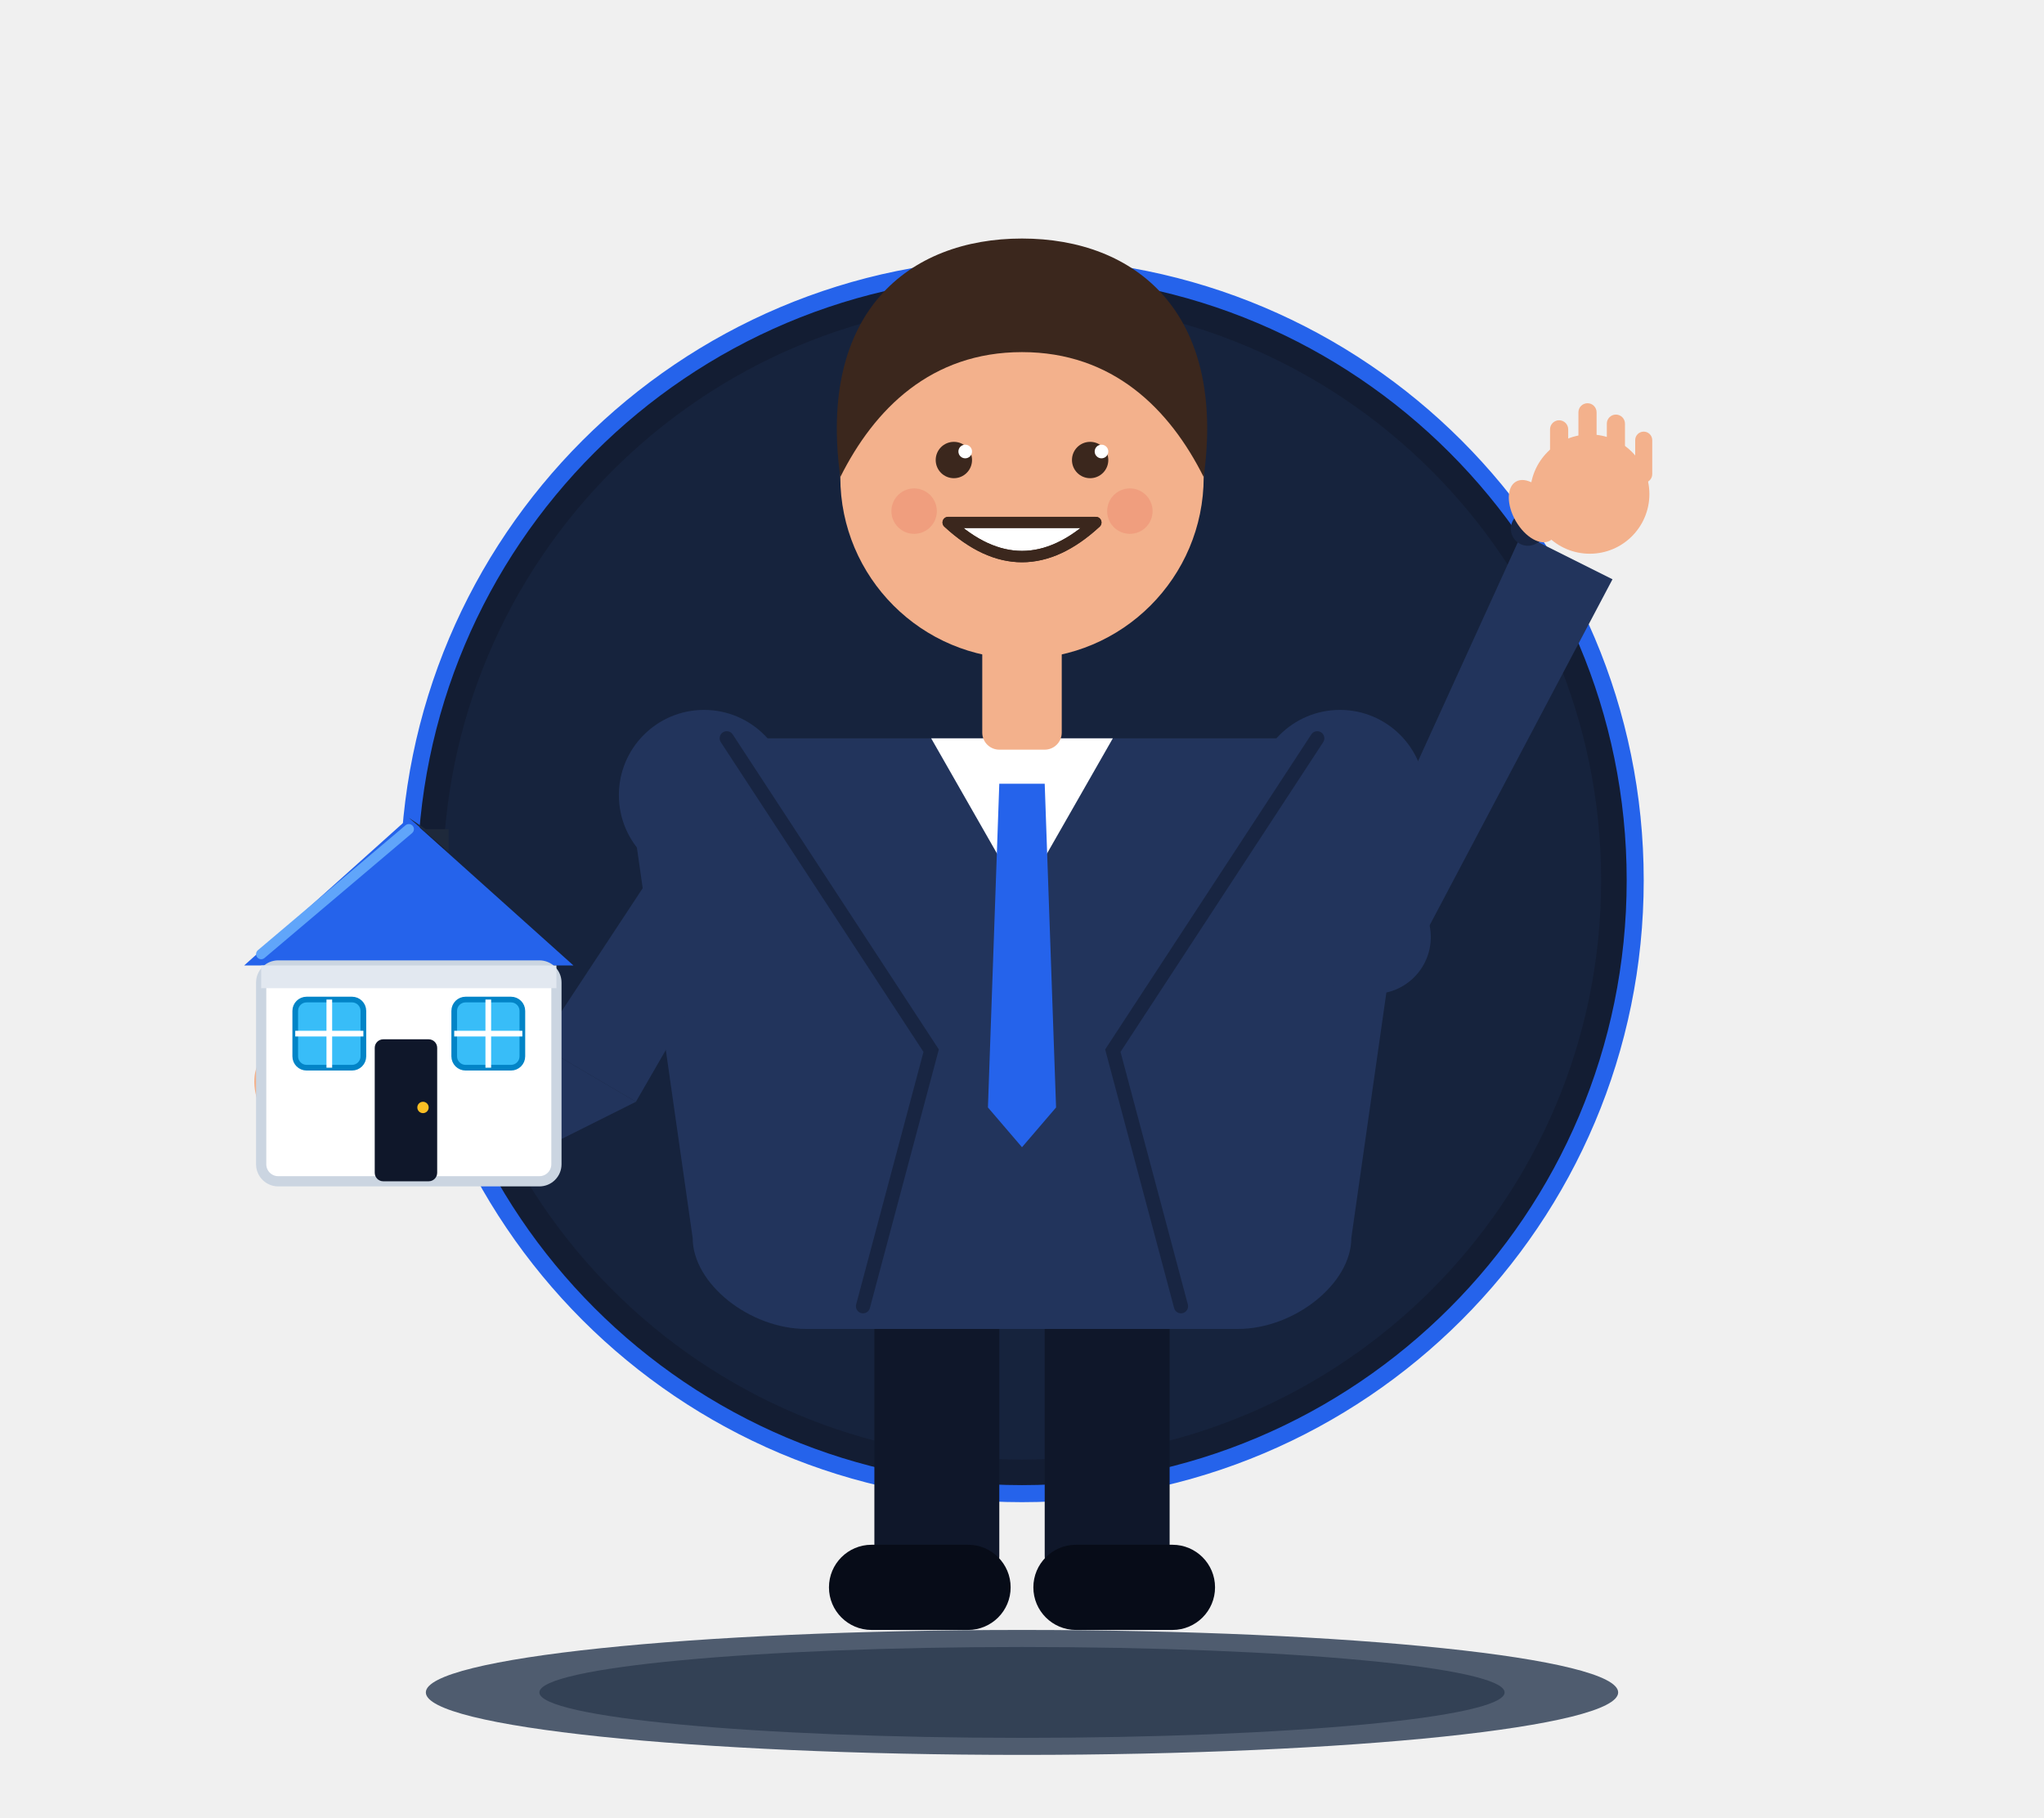
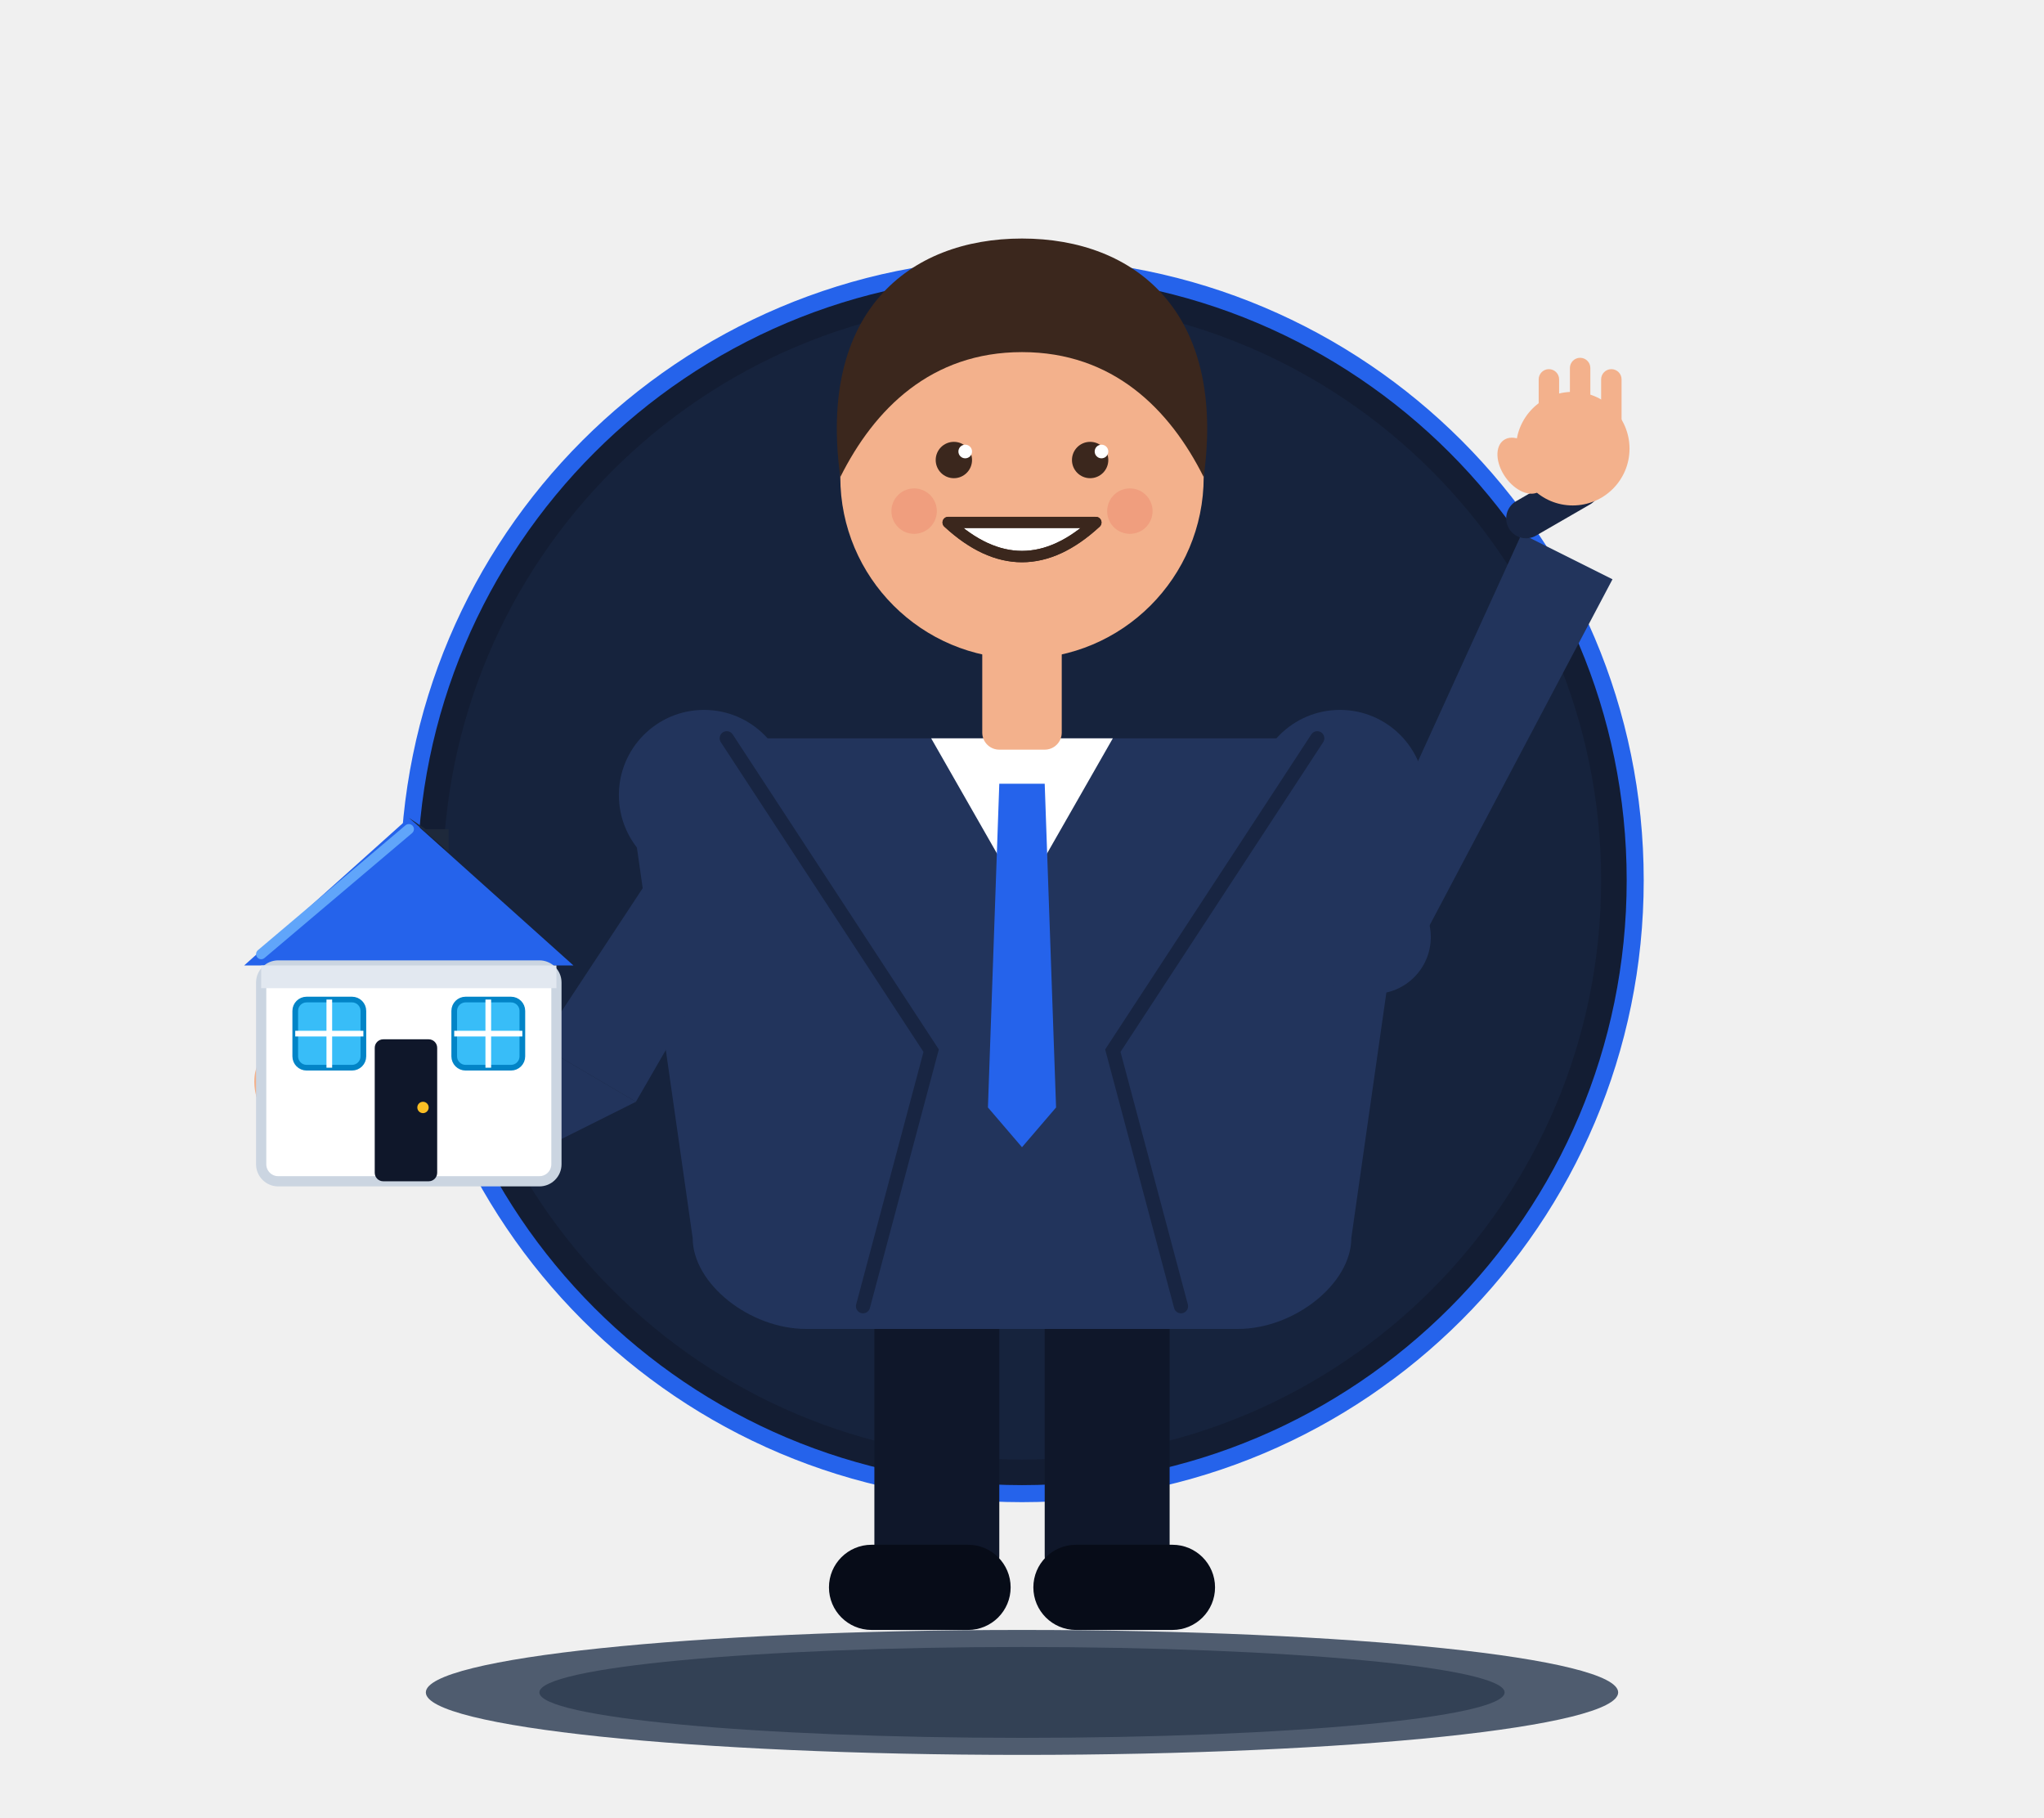
<svg xmlns="http://www.w3.org/2000/svg" viewBox="0 0 360 320" width="100%" height="100%" fill="none">
  <defs>
    <style>
      @keyframes waveForearm {
        0%, 100% { transform: rotate(0deg); }
-         25% { transform: rotate(16deg); }
+         25% { transform: rotate(15deg); }
        50% { transform: rotate(-6deg); }
        75% { transform: rotate(18deg); }
      }
      @keyframes naturalBlink {
        0%, 90%, 100% { transform: scaleY(1); }
        95% { transform: scaleY(0.1); }
      }
      .forearm-waving {
        animation: waveForearm 2s ease-in-out infinite;
        transform-origin: 242px 165px;
      }
      .eyes-blinking {
        animation: naturalBlink 4s ease-in-out infinite;
        transform-origin: 180px 84px;
      }
    </style>
  </defs>
  <ellipse cx="180" cy="298" rx="105" ry="11" fill="#475569" opacity="0.95" />
  <ellipse cx="180" cy="298" rx="85" ry="8" fill="#334155" />
  <circle cx="180" cy="155" r="108" fill="#131d33" stroke="#2563eb" stroke-width="3" />
  <circle cx="180" cy="155" r="102" fill="#16233d" />
  <g id="character">
    <rect x="154" y="208" width="22" height="70" rx="4" fill="#0f172a" />
    <rect x="184" y="208" width="22" height="70" rx="4" fill="#0f172a" />
    <rect x="146" y="272" width="32" height="15" rx="7.5" fill="#070c18" />
    <rect x="182" y="272" width="32" height="15" rx="7.5" fill="#070c18" />
    <path d="M 128 130 C 128 130, 232 130, 232 130 C 242 130, 248 138, 248 148 L 238 218 C 238 226, 228 234, 218 234 L 142 234 C 132 234, 122 226, 122 218 L 112 148 C 112 138, 118 130, 128 130 Z" fill="#22345c" />
    <circle cx="124" cy="140" r="15" fill="#22345c" />
    <circle cx="236" cy="140" r="15" fill="#22345c" />
    <path d="M 128 130 L 164 185 L 152 230" stroke="#182542" stroke-width="2.5" stroke-linecap="round" />
    <path d="M 232 130 L 196 185 L 208 230" stroke="#182542" stroke-width="2.5" stroke-linecap="round" />
    <polygon points="164,130 180,158 196,130 180,130" fill="#ffffff" />
    <polygon points="176,138 184,138 186,195 180,202 174,195" fill="#2563eb" />
    <rect x="173" y="112" width="14" height="20" rx="3" fill="#f3b18c" />
    <circle cx="180" cy="84" r="32" fill="#f3b18c" />
    <path d="M 148 84 C 144 55 160 42 180 42 C 200 42 216 55 212 84 C 206 72 196 62 180 62 C 164 62 154 72 148 84 Z" fill="#3b271d" />
    <g class="eyes-blinking">
      <circle cx="168" cy="81" r="3.2" fill="#3b271d" />
      <circle cx="170" cy="79.5" r="1.2" fill="#ffffff" />
      <circle cx="192" cy="81" r="3.2" fill="#3b271d" />
      <circle cx="194" cy="79.5" r="1.2" fill="#ffffff" />
    </g>
    <path d="M 167 92 Q 180 104 193 92 Z" fill="#ffffff" stroke="#3b271d" stroke-width="2" stroke-linejoin="round" />
    <path d="M 167 92 Q 180 104 193 92" stroke="#3b271d" stroke-width="2" fill="none" stroke-linecap="round" />
    <circle cx="161" cy="90" r="4" fill="#ea7b64" opacity="0.35" />
    <circle cx="199" cy="90" r="4" fill="#ea7b64" opacity="0.35" />
    <g id="left-arm">
      <path d="M 124 140 L 95 184 L 112 194 L 138 149 Z" fill="#22345c" />
      <path d="M 95 184 L 78 194 L 84 208 L 112 194 Z" fill="#22345c" />
      <rect x="73" y="190" width="13" height="5.5" rx="2.7" fill="#182542" transform="rotate(30 73 190)" />
      <ellipse cx="76" cy="202" rx="13" ry="6.5" fill="#f3b18c" />
      <ellipse cx="49" cy="192" rx="4" ry="6.5" fill="#f3b18c" transform="rotate(-15 49 192)" />
    </g>
    <g id="house" transform="translate(46, 142)">
      <polygon points="-3,28 26,2 55,28" fill="#2563eb" />
      <polygon points="26,2 33,8 33,4 29,4" fill="#1e293b" />
      <line x1="0" y1="26" x2="26" y2="4" stroke="#60a5fa" stroke-width="1.8" stroke-linecap="round" />
      <rect x="0" y="28" width="52" height="38" rx="3" fill="#ffffff" stroke="#cbd5e1" stroke-width="1.8" />
      <rect x="0" y="28" width="52" height="4" fill="#e2e8f0" />
      <rect x="6" y="34" width="12" height="12" rx="2" fill="#38bdf8" stroke="#0284c7" stroke-width="1" />
      <line x1="12" y1="34" x2="12" y2="46" stroke="#ffffff" stroke-width="1" />
      <line x1="6" y1="40" x2="18" y2="40" stroke="#ffffff" stroke-width="1" />
      <rect x="34" y="34" width="12" height="12" rx="2" fill="#38bdf8" stroke="#0284c7" stroke-width="1" />
      <line x1="40" y1="34" x2="40" y2="46" stroke="#ffffff" stroke-width="1" />
      <line x1="34" y1="40" x2="46" y2="40" stroke="#ffffff" stroke-width="1" />
      <rect x="20" y="41" width="11" height="25" rx="1.5" fill="#0f172a" />
      <circle cx="28.5" cy="53" r="1" fill="#fbbf24" />
    </g>
    <g id="right-upper-arm">
      <path d="M 236 140 L 250 165 L 234 174 L 222 148 Z" fill="#22345c" />
      <circle cx="242" cy="165" r="10" fill="#22345c" />
    </g>
    <g className="forearm-waving">
      <path d="M 237 162 L 268 94 L 284 102 L 247 172 Z" fill="#22345c" />
-       <rect x="265" y="92" width="16" height="6" rx="3" fill="#182542" transform="rotate(-30 265 92)" />
-       <g id="hand" transform="translate(268, 70)">
-         <circle cx="12" cy="17" r="10.5" fill="#f3b18c" />
-         <ellipse cx="2" cy="20" rx="3.5" ry="6" fill="#f3b18c" transform="rotate(-30 2 20)" />
-         <rect x="5" y="4" width="3.2" height="11" rx="1.6" fill="#f3b18c" />
-         <rect x="10" y="1" width="3.2" height="14" rx="1.6" fill="#f3b18c" />
-         <rect x="15" y="3" width="3.2" height="12" rx="1.6" fill="#f3b18c" />
-         <rect x="20" y="6" width="3" height="9" rx="1.5" fill="#f3b18c" />
+       <rect x="264" y="90" width="18" height="7" rx="3.5" fill="#182542" transform="rotate(-30 264 90)" />
+       <g id="cute-waving-hand" transform="translate(266, 62)">
+         <circle cx="11" cy="17" r="10" fill="#f3b18c" />
+         <ellipse cx="2" cy="20" rx="3.5" ry="5.5" fill="#f3b18c" transform="rotate(-35 2 20)" />
+         <rect x="5" y="3" width="3.6" height="12" rx="1.8" fill="#f3b18c" />
+         <rect x="10.5" y="1" width="3.6" height="14" rx="1.8" fill="#f3b18c" />
+         <rect x="16" y="3" width="3.6" height="12" rx="1.8" fill="#f3b18c" />
      </g>
    </g>
  </g>
</svg>
